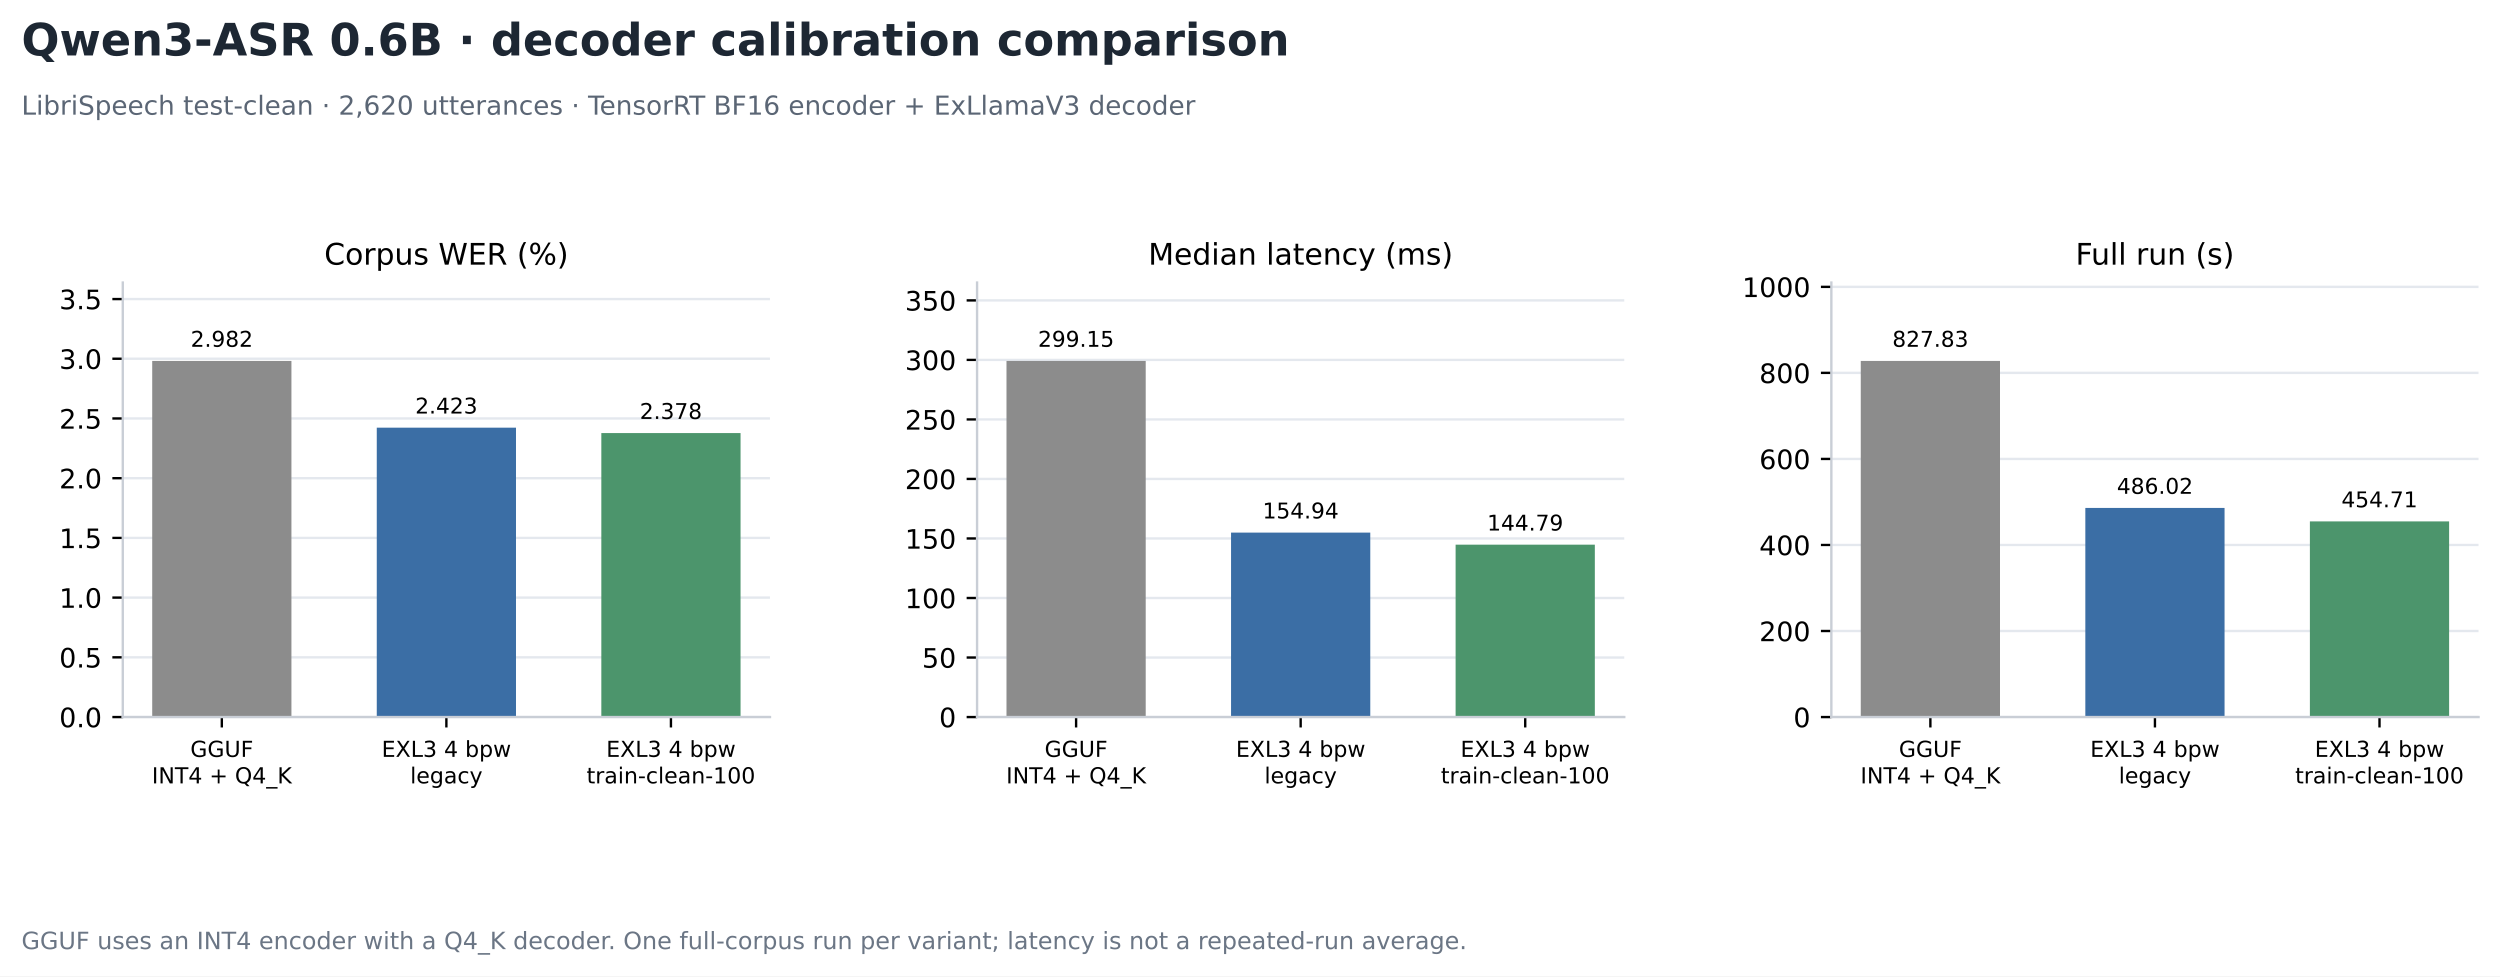
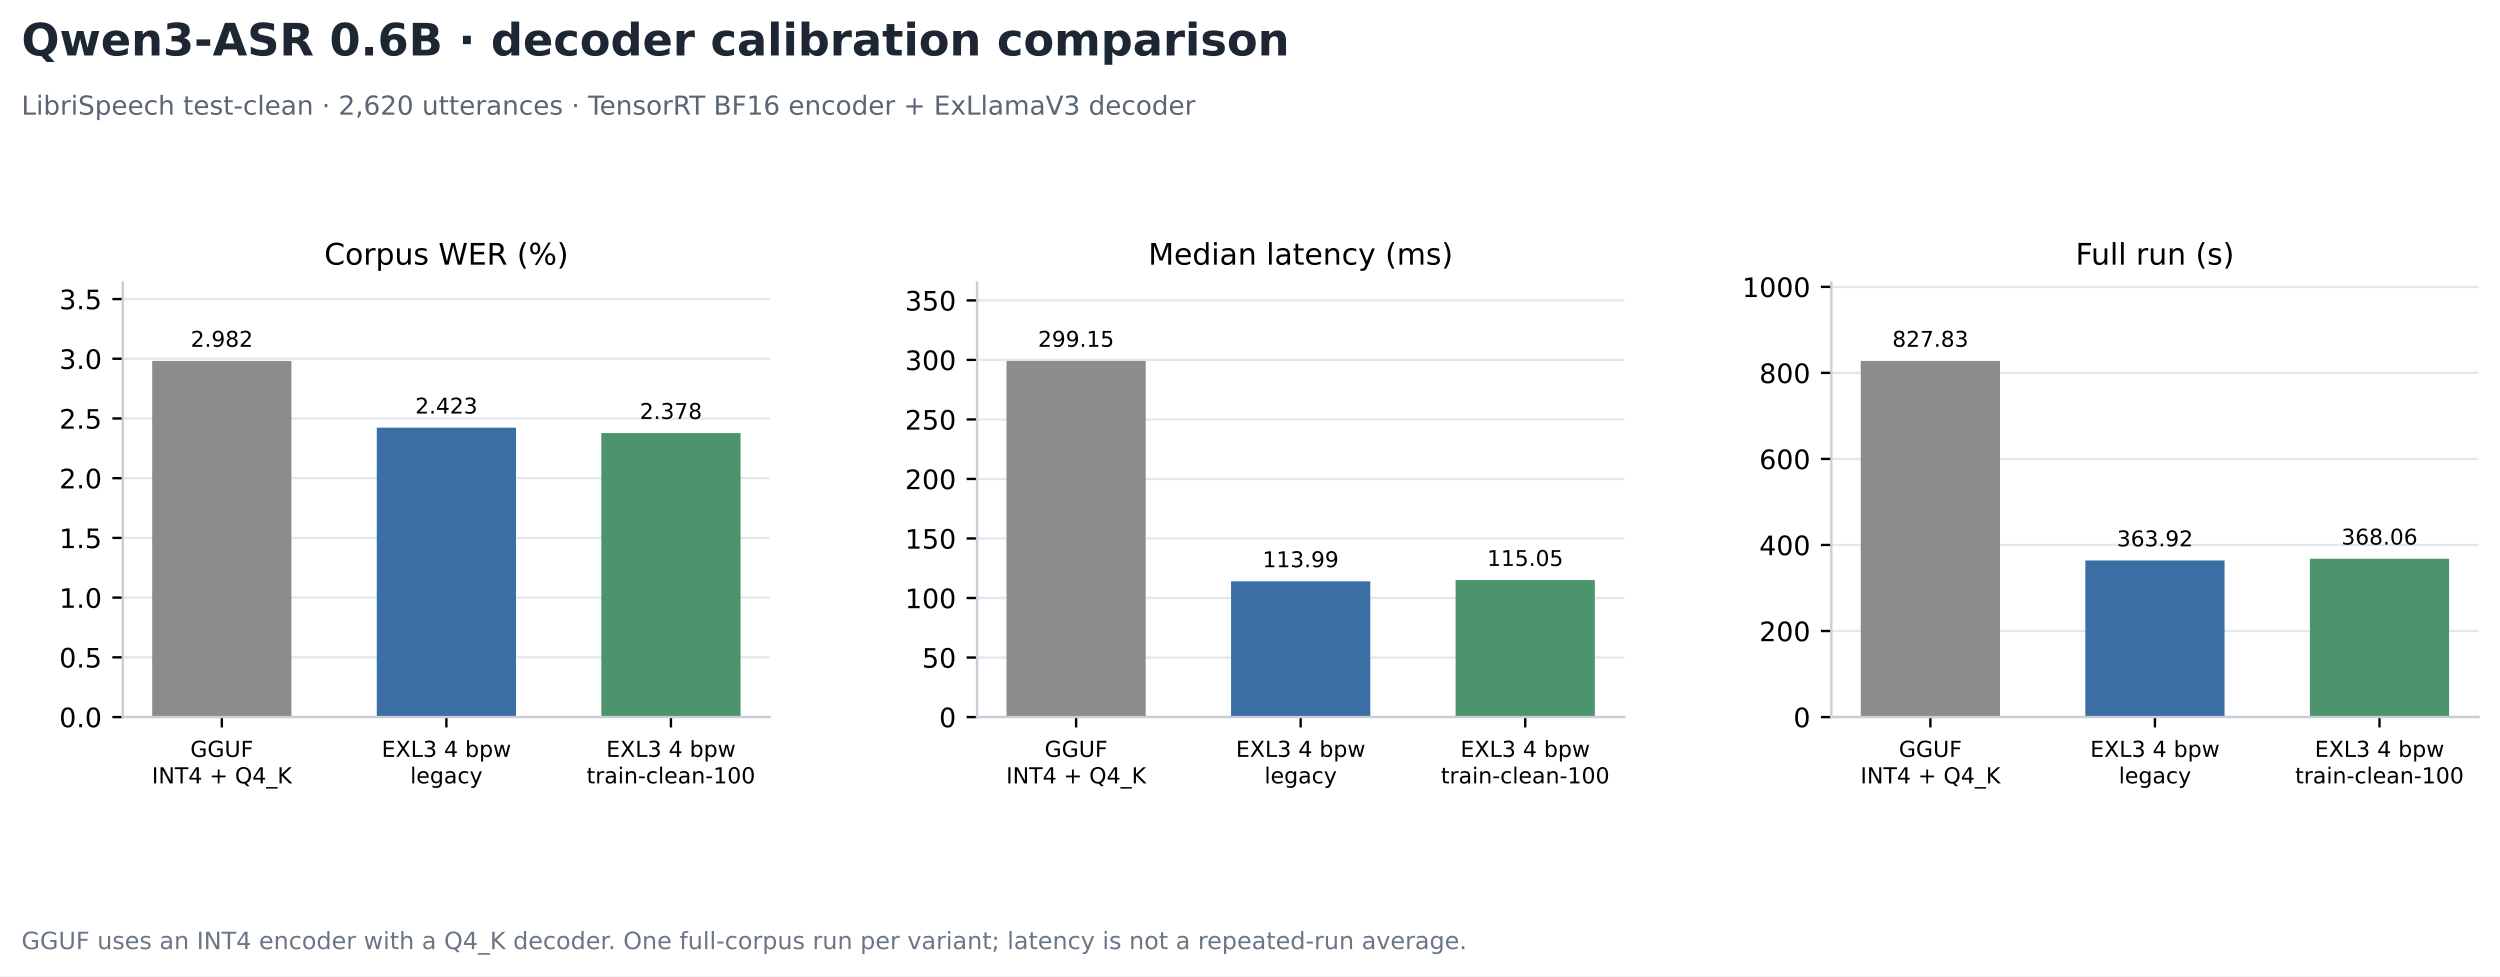
<svg xmlns="http://www.w3.org/2000/svg" xmlns:xlink="http://www.w3.org/1999/xlink" width="838.512pt" height="327.456pt" viewBox="0 0 838.512 327.456" version="1.1">
  <defs>
    <style type="text/css">*{stroke-linejoin: round; stroke-linecap: butt}</style>
  </defs>
  <g id="figure_1">
    <g id="patch_1">
      <path d="M 0 327.456 L 838.512 327.456 L 838.512 0 L 0 0 z " style="fill: #ffffff" />
    </g>
    <g id="axes_1">
      <g id="patch_2">
        <path d="M 41.184 240.502 L 258.252 240.502 L 258.252 94.774 L 41.184 94.774 z " style="fill: #ffffff" />
      </g>
      <g id="matplotlib.axis_1">
        <g id="xtick_1">
          <g id="line2d_1">
            <defs>
-               <path id="me8b7425bda" d="M 0 0 L 0 3.5 " style="stroke: #000000; stroke-width: 0.8" />
+               <path id="me4ad3c136c" d="M 0 0 L 0 3.5 " style="stroke: #000000; stroke-width: 0.8" />
            </defs>
            <g>
-               <use xlink:href="#me8b7425bda" x="74.399" y="240.502" style="stroke: #000000; stroke-width: 0.8" />
+               <use xlink:href="#me4ad3c136c" x="74.399" y="240.502" style="stroke: #000000; stroke-width: 0.8" />
            </g>
          </g>
          <g id="text_1">
            <text style="font-size: 7.4px; font-family: 'DejaVu Sans'" transform="translate(63.82963 253.8646)">GGUF</text>
            <text style="font-size: 7.4px; font-family: 'DejaVu Sans'" transform="translate(50.93051 262.7461)">INT4 + Q4_K</text>
          </g>
        </g>
        <g id="xtick_2">
          <g id="line2d_2">
            <g>
-               <use xlink:href="#me8b7425bda" x="149.718" y="240.502" style="stroke: #000000; stroke-width: 0.8" />
+               <use xlink:href="#me4ad3c136c" x="149.718" y="240.502" style="stroke: #000000; stroke-width: 0.8" />
            </g>
          </g>
          <g id="text_2">
            <text style="font-size: 7.4px; font-family: 'DejaVu Sans'" transform="translate(128.0002 253.8652)">EXL3 4 bpw</text>
            <text style="font-size: 7.4px; font-family: 'DejaVu Sans'" transform="translate(137.5728 262.7472)">legacy</text>
          </g>
        </g>
        <g id="xtick_3">
          <g id="line2d_3">
            <g>
-               <use xlink:href="#me8b7425bda" x="225.037" y="240.502" style="stroke: #000000; stroke-width: 0.8" />
+               <use xlink:href="#me4ad3c136c" x="225.037" y="240.502" style="stroke: #000000; stroke-width: 0.8" />
            </g>
          </g>
          <g id="text_3">
            <text style="font-size: 7.4px; font-family: 'DejaVu Sans'" transform="translate(203.3188 253.8652)">EXL3 4 bpw</text>
            <text style="font-size: 7.4px; font-family: 'DejaVu Sans'" transform="translate(196.7415 262.7472)">train-clean-100</text>
          </g>
        </g>
      </g>
      <g id="matplotlib.axis_2">
        <g id="ytick_1">
          <g id="line2d_4">
-             <path d="M 41.184 240.502 L 258.252 240.502 " clip-path="url(#pc6240e0e61)" style="fill: none; stroke: #e4e8ee; stroke-width: 0.8; stroke-linecap: square" />
+             <path d="M 41.184 240.502 L 258.252 240.502 " clip-path="url(#p897f3c0d06)" style="fill: none; stroke: #e4e8ee; stroke-width: 0.8; stroke-linecap: square" />
          </g>
          <g id="line2d_5">
            <defs>
-               <path id="m04ab47089b" d="M 0 0 L -3.5 0 " style="stroke: #000000; stroke-width: 0.8" />
+               <path id="mdc2c62a3b7" d="M 0 0 L -3.5 0 " style="stroke: #000000; stroke-width: 0.8" />
            </defs>
            <g>
-               <use xlink:href="#m04ab47089b" x="41.184" y="240.502" style="stroke: #000000; stroke-width: 0.8" />
+               <use xlink:href="#mdc2c62a3b7" x="41.184" y="240.502" style="stroke: #000000; stroke-width: 0.8" />
            </g>
          </g>
          <g id="text_4">
            <text style="font-size: 9px; font-family: 'DejaVu Sans'; text-anchor: end" x="34.184" y="243.921" transform="rotate(-0 34.184 243.9206)">0.0</text>
          </g>
        </g>
        <g id="ytick_2">
          <g id="line2d_6">
-             <path d="M 41.184 220.473 L 258.252 220.473 " clip-path="url(#pc6240e0e61)" style="fill: none; stroke: #e4e8ee; stroke-width: 0.8; stroke-linecap: square" />
+             <path d="M 41.184 220.473 L 258.252 220.473 " clip-path="url(#p897f3c0d06)" style="fill: none; stroke: #e4e8ee; stroke-width: 0.8; stroke-linecap: square" />
          </g>
          <g id="line2d_7">
            <g>
-               <use xlink:href="#m04ab47089b" x="41.184" y="220.473" style="stroke: #000000; stroke-width: 0.8" />
+               <use xlink:href="#mdc2c62a3b7" x="41.184" y="220.473" style="stroke: #000000; stroke-width: 0.8" />
            </g>
          </g>
          <g id="text_5">
            <text style="font-size: 9px; font-family: 'DejaVu Sans'; text-anchor: end" x="34.184" y="223.892" transform="rotate(-0 34.184 223.8917)">0.5</text>
          </g>
        </g>
        <g id="ytick_3">
          <g id="line2d_8">
-             <path d="M 41.184 200.444 L 258.252 200.444 " clip-path="url(#pc6240e0e61)" style="fill: none; stroke: #e4e8ee; stroke-width: 0.8; stroke-linecap: square" />
+             <path d="M 41.184 200.444 L 258.252 200.444 " clip-path="url(#p897f3c0d06)" style="fill: none; stroke: #e4e8ee; stroke-width: 0.8; stroke-linecap: square" />
          </g>
          <g id="line2d_9">
            <g>
-               <use xlink:href="#m04ab47089b" x="41.184" y="200.444" style="stroke: #000000; stroke-width: 0.8" />
+               <use xlink:href="#mdc2c62a3b7" x="41.184" y="200.444" style="stroke: #000000; stroke-width: 0.8" />
            </g>
          </g>
          <g id="text_6">
            <text style="font-size: 9px; font-family: 'DejaVu Sans'; text-anchor: end" x="34.184" y="203.863" transform="rotate(-0 34.184 203.8629)">1.0</text>
          </g>
        </g>
        <g id="ytick_4">
          <g id="line2d_10">
-             <path d="M 41.184 180.415 L 258.252 180.415 " clip-path="url(#pc6240e0e61)" style="fill: none; stroke: #e4e8ee; stroke-width: 0.8; stroke-linecap: square" />
+             <path d="M 41.184 180.415 L 258.252 180.415 " clip-path="url(#p897f3c0d06)" style="fill: none; stroke: #e4e8ee; stroke-width: 0.8; stroke-linecap: square" />
          </g>
          <g id="line2d_11">
            <g>
-               <use xlink:href="#m04ab47089b" x="41.184" y="180.415" style="stroke: #000000; stroke-width: 0.8" />
+               <use xlink:href="#mdc2c62a3b7" x="41.184" y="180.415" style="stroke: #000000; stroke-width: 0.8" />
            </g>
          </g>
          <g id="text_7">
            <text style="font-size: 9px; font-family: 'DejaVu Sans'; text-anchor: end" x="34.184" y="183.834" transform="rotate(-0 34.184 183.834)">1.5</text>
          </g>
        </g>
        <g id="ytick_5">
          <g id="line2d_12">
-             <path d="M 41.184 160.386 L 258.252 160.386 " clip-path="url(#pc6240e0e61)" style="fill: none; stroke: #e4e8ee; stroke-width: 0.8; stroke-linecap: square" />
+             <path d="M 41.184 160.386 L 258.252 160.386 " clip-path="url(#p897f3c0d06)" style="fill: none; stroke: #e4e8ee; stroke-width: 0.8; stroke-linecap: square" />
          </g>
          <g id="line2d_13">
            <g>
-               <use xlink:href="#m04ab47089b" x="41.184" y="160.386" style="stroke: #000000; stroke-width: 0.8" />
+               <use xlink:href="#mdc2c62a3b7" x="41.184" y="160.386" style="stroke: #000000; stroke-width: 0.8" />
            </g>
          </g>
          <g id="text_8">
            <text style="font-size: 9px; font-family: 'DejaVu Sans'; text-anchor: end" x="34.184" y="163.805" transform="rotate(-0 34.184 163.8052)">2.0</text>
          </g>
        </g>
        <g id="ytick_6">
          <g id="line2d_14">
-             <path d="M 41.184 140.357 L 258.252 140.357 " clip-path="url(#pc6240e0e61)" style="fill: none; stroke: #e4e8ee; stroke-width: 0.8; stroke-linecap: square" />
+             <path d="M 41.184 140.357 L 258.252 140.357 " clip-path="url(#p897f3c0d06)" style="fill: none; stroke: #e4e8ee; stroke-width: 0.8; stroke-linecap: square" />
          </g>
          <g id="line2d_15">
            <g>
-               <use xlink:href="#m04ab47089b" x="41.184" y="140.357" style="stroke: #000000; stroke-width: 0.8" />
+               <use xlink:href="#mdc2c62a3b7" x="41.184" y="140.357" style="stroke: #000000; stroke-width: 0.8" />
            </g>
          </g>
          <g id="text_9">
            <text style="font-size: 9px; font-family: 'DejaVu Sans'; text-anchor: end" x="34.184" y="143.776" transform="rotate(-0 34.184 143.7763)">2.5</text>
          </g>
        </g>
        <g id="ytick_7">
          <g id="line2d_16">
-             <path d="M 41.184 120.329 L 258.252 120.329 " clip-path="url(#pc6240e0e61)" style="fill: none; stroke: #e4e8ee; stroke-width: 0.8; stroke-linecap: square" />
+             <path d="M 41.184 120.329 L 258.252 120.329 " clip-path="url(#p897f3c0d06)" style="fill: none; stroke: #e4e8ee; stroke-width: 0.8; stroke-linecap: square" />
          </g>
          <g id="line2d_17">
            <g>
-               <use xlink:href="#m04ab47089b" x="41.184" y="120.329" style="stroke: #000000; stroke-width: 0.8" />
+               <use xlink:href="#mdc2c62a3b7" x="41.184" y="120.329" style="stroke: #000000; stroke-width: 0.8" />
            </g>
          </g>
          <g id="text_10">
            <text style="font-size: 9px; font-family: 'DejaVu Sans'; text-anchor: end" x="34.184" y="123.747" transform="rotate(-0 34.184 123.7475)">3.0</text>
          </g>
        </g>
        <g id="ytick_8">
          <g id="line2d_18">
-             <path d="M 41.184 100.3 L 258.252 100.3 " clip-path="url(#pc6240e0e61)" style="fill: none; stroke: #e4e8ee; stroke-width: 0.8; stroke-linecap: square" />
+             <path d="M 41.184 100.3 L 258.252 100.3 " clip-path="url(#p897f3c0d06)" style="fill: none; stroke: #e4e8ee; stroke-width: 0.8; stroke-linecap: square" />
          </g>
          <g id="line2d_19">
            <g>
-               <use xlink:href="#m04ab47089b" x="41.184" y="100.3" style="stroke: #000000; stroke-width: 0.8" />
+               <use xlink:href="#mdc2c62a3b7" x="41.184" y="100.3" style="stroke: #000000; stroke-width: 0.8" />
            </g>
          </g>
          <g id="text_11">
            <text style="font-size: 9px; font-family: 'DejaVu Sans'; text-anchor: end" x="34.184" y="103.719" transform="rotate(-0 34.184 103.7186)">3.5</text>
          </g>
        </g>
      </g>
      <g id="patch_3">
-         <path d="M 51.051 240.502 L 97.748 240.502 L 97.748 121.052 L 51.051 121.052 z " clip-path="url(#pc6240e0e61)" style="fill: #8c8c8c" />
+         <path d="M 51.051 240.502 L 97.748 240.502 L 97.748 121.052 L 51.051 121.052 z " clip-path="url(#p897f3c0d06)" style="fill: #8c8c8c" />
      </g>
      <g id="patch_4">
-         <path d="M 126.369 240.502 L 173.067 240.502 L 173.067 143.449 L 126.369 143.449 z " clip-path="url(#pc6240e0e61)" style="fill: #3b6ea5" />
+         <path d="M 126.369 240.502 L 173.067 240.502 L 173.067 143.449 L 126.369 143.449 z " clip-path="url(#p897f3c0d06)" style="fill: #3b6ea5" />
      </g>
      <g id="patch_5">
-         <path d="M 201.688 240.502 L 248.385 240.502 L 248.385 145.259 L 201.688 145.259 z " clip-path="url(#pc6240e0e61)" style="fill: #4c956c" />
+         <path d="M 201.688 240.502 L 248.385 240.502 L 248.385 145.259 L 201.688 145.259 z " clip-path="url(#p897f3c0d06)" style="fill: #4c956c" />
      </g>
      <g id="patch_6">
        <path d="M 41.184 240.502 L 41.184 94.774 " style="fill: none; stroke: #c9ced6; stroke-width: 0.8; stroke-linejoin: miter; stroke-linecap: square" />
      </g>
      <g id="patch_7">
        <path d="M 41.184 240.502 L 258.252 240.502 " style="fill: none; stroke: #c9ced6; stroke-width: 0.8; stroke-linejoin: miter; stroke-linecap: square" />
      </g>
      <g id="text_12">
        <text style="font-size: 7.3px; font-family: 'DejaVu Sans'; text-anchor: middle" x="74.399" y="116.313" transform="rotate(-0 74.39949 116.3125)">2.982</text>
      </g>
      <g id="text_13">
        <text style="font-size: 7.3px; font-family: 'DejaVu Sans'; text-anchor: middle" x="149.718" y="138.709" transform="rotate(-0 149.7181 138.7093)">2.423</text>
      </g>
      <g id="text_14">
        <text style="font-size: 7.3px; font-family: 'DejaVu Sans'; text-anchor: middle" x="225.037" y="140.519" transform="rotate(-0 225.0366 140.5191)">2.378</text>
      </g>
      <g id="text_15">
        <text style="font-size: 10px; font-family: 'DejaVu Sans'; text-anchor: middle" x="149.718" y="88.774" transform="rotate(-0 149.7181 88.77366)">Corpus WER (%)</text>
      </g>
    </g>
    <g id="axes_2">
      <g id="patch_8">
        <path d="M 327.714 240.502 L 544.782 240.502 L 544.782 94.774 L 327.714 94.774 z " style="fill: #ffffff" />
      </g>
      <g id="matplotlib.axis_3">
        <g id="xtick_4">
          <g id="line2d_20">
            <g>
-               <use xlink:href="#me8b7425bda" x="360.929" y="240.502" style="stroke: #000000; stroke-width: 0.8" />
+               <use xlink:href="#me4ad3c136c" x="360.929" y="240.502" style="stroke: #000000; stroke-width: 0.8" />
            </g>
          </g>
          <g id="text_16">
            <text style="font-size: 7.4px; font-family: 'DejaVu Sans'" transform="translate(350.3596 253.8646)">GGUF</text>
            <text style="font-size: 7.4px; font-family: 'DejaVu Sans'" transform="translate(337.4604 262.7461)">INT4 + Q4_K</text>
          </g>
        </g>
        <g id="xtick_5">
          <g id="line2d_21">
            <g>
-               <use xlink:href="#me8b7425bda" x="436.248" y="240.502" style="stroke: #000000; stroke-width: 0.8" />
+               <use xlink:href="#me4ad3c136c" x="436.248" y="240.502" style="stroke: #000000; stroke-width: 0.8" />
            </g>
          </g>
          <g id="text_17">
            <text style="font-size: 7.4px; font-family: 'DejaVu Sans'" transform="translate(414.5302 253.8652)">EXL3 4 bpw</text>
            <text style="font-size: 7.4px; font-family: 'DejaVu Sans'" transform="translate(424.1028 262.7472)">legacy</text>
          </g>
        </g>
        <g id="xtick_6">
          <g id="line2d_22">
            <g>
-               <use xlink:href="#me8b7425bda" x="511.567" y="240.502" style="stroke: #000000; stroke-width: 0.8" />
+               <use xlink:href="#me4ad3c136c" x="511.567" y="240.502" style="stroke: #000000; stroke-width: 0.8" />
            </g>
          </g>
          <g id="text_18">
            <text style="font-size: 7.4px; font-family: 'DejaVu Sans'" transform="translate(489.8487 253.8652)">EXL3 4 bpw</text>
            <text style="font-size: 7.4px; font-family: 'DejaVu Sans'" transform="translate(483.2714 262.7472)">train-clean-100</text>
          </g>
        </g>
      </g>
      <g id="matplotlib.axis_4">
        <g id="ytick_9">
          <g id="line2d_23">
-             <path d="M 327.714 240.502 L 544.782 240.502 " clip-path="url(#p7431fbe24f)" style="fill: none; stroke: #e4e8ee; stroke-width: 0.8; stroke-linecap: square" />
+             <path d="M 327.714 240.502 L 544.782 240.502 " clip-path="url(#p20885fb6db)" style="fill: none; stroke: #e4e8ee; stroke-width: 0.8; stroke-linecap: square" />
          </g>
          <g id="line2d_24">
            <g>
-               <use xlink:href="#m04ab47089b" x="327.714" y="240.502" style="stroke: #000000; stroke-width: 0.8" />
+               <use xlink:href="#mdc2c62a3b7" x="327.714" y="240.502" style="stroke: #000000; stroke-width: 0.8" />
            </g>
          </g>
          <g id="text_19">
            <text style="font-size: 9px; font-family: 'DejaVu Sans'; text-anchor: end" x="320.714" y="243.921" transform="rotate(-0 320.7139 243.9206)">0</text>
          </g>
        </g>
        <g id="ytick_10">
          <g id="line2d_25">
-             <path d="M 327.714 220.537 L 544.782 220.537 " clip-path="url(#p7431fbe24f)" style="fill: none; stroke: #e4e8ee; stroke-width: 0.8; stroke-linecap: square" />
+             <path d="M 327.714 220.537 L 544.782 220.537 " clip-path="url(#p20885fb6db)" style="fill: none; stroke: #e4e8ee; stroke-width: 0.8; stroke-linecap: square" />
          </g>
          <g id="line2d_26">
            <g>
-               <use xlink:href="#m04ab47089b" x="327.714" y="220.537" style="stroke: #000000; stroke-width: 0.8" />
+               <use xlink:href="#mdc2c62a3b7" x="327.714" y="220.537" style="stroke: #000000; stroke-width: 0.8" />
            </g>
          </g>
          <g id="text_20">
            <text style="font-size: 9px; font-family: 'DejaVu Sans'; text-anchor: end" x="320.714" y="223.956" transform="rotate(-0 320.7139 223.956)">50</text>
          </g>
        </g>
        <g id="ytick_11">
          <g id="line2d_27">
-             <path d="M 327.714 200.572 L 544.782 200.572 " clip-path="url(#p7431fbe24f)" style="fill: none; stroke: #e4e8ee; stroke-width: 0.8; stroke-linecap: square" />
+             <path d="M 327.714 200.572 L 544.782 200.572 " clip-path="url(#p20885fb6db)" style="fill: none; stroke: #e4e8ee; stroke-width: 0.8; stroke-linecap: square" />
          </g>
          <g id="line2d_28">
            <g>
-               <use xlink:href="#m04ab47089b" x="327.714" y="200.572" style="stroke: #000000; stroke-width: 0.8" />
+               <use xlink:href="#mdc2c62a3b7" x="327.714" y="200.572" style="stroke: #000000; stroke-width: 0.8" />
            </g>
          </g>
          <g id="text_21">
            <text style="font-size: 9px; font-family: 'DejaVu Sans'; text-anchor: end" x="320.714" y="203.991" transform="rotate(-0 320.7139 203.9913)">100</text>
          </g>
        </g>
        <g id="ytick_12">
          <g id="line2d_29">
-             <path d="M 327.714 180.608 L 544.782 180.608 " clip-path="url(#p7431fbe24f)" style="fill: none; stroke: #e4e8ee; stroke-width: 0.8; stroke-linecap: square" />
+             <path d="M 327.714 180.608 L 544.782 180.608 " clip-path="url(#p20885fb6db)" style="fill: none; stroke: #e4e8ee; stroke-width: 0.8; stroke-linecap: square" />
          </g>
          <g id="line2d_30">
            <g>
-               <use xlink:href="#m04ab47089b" x="327.714" y="180.608" style="stroke: #000000; stroke-width: 0.8" />
+               <use xlink:href="#mdc2c62a3b7" x="327.714" y="180.608" style="stroke: #000000; stroke-width: 0.8" />
            </g>
          </g>
          <g id="text_22">
            <text style="font-size: 9px; font-family: 'DejaVu Sans'; text-anchor: end" x="320.714" y="184.027" transform="rotate(-0 320.7139 184.0267)">150</text>
          </g>
        </g>
        <g id="ytick_13">
          <g id="line2d_31">
-             <path d="M 327.714 160.643 L 544.782 160.643 " clip-path="url(#p7431fbe24f)" style="fill: none; stroke: #e4e8ee; stroke-width: 0.8; stroke-linecap: square" />
+             <path d="M 327.714 160.643 L 544.782 160.643 " clip-path="url(#p20885fb6db)" style="fill: none; stroke: #e4e8ee; stroke-width: 0.8; stroke-linecap: square" />
          </g>
          <g id="line2d_32">
            <g>
-               <use xlink:href="#m04ab47089b" x="327.714" y="160.643" style="stroke: #000000; stroke-width: 0.8" />
+               <use xlink:href="#mdc2c62a3b7" x="327.714" y="160.643" style="stroke: #000000; stroke-width: 0.8" />
            </g>
          </g>
          <g id="text_23">
            <text style="font-size: 9px; font-family: 'DejaVu Sans'; text-anchor: end" x="320.714" y="164.062" transform="rotate(-0 320.7139 164.062)">200</text>
          </g>
        </g>
        <g id="ytick_14">
          <g id="line2d_33">
-             <path d="M 327.714 140.678 L 544.782 140.678 " clip-path="url(#p7431fbe24f)" style="fill: none; stroke: #e4e8ee; stroke-width: 0.8; stroke-linecap: square" />
+             <path d="M 327.714 140.678 L 544.782 140.678 " clip-path="url(#p20885fb6db)" style="fill: none; stroke: #e4e8ee; stroke-width: 0.8; stroke-linecap: square" />
          </g>
          <g id="line2d_34">
            <g>
-               <use xlink:href="#m04ab47089b" x="327.714" y="140.678" style="stroke: #000000; stroke-width: 0.8" />
+               <use xlink:href="#mdc2c62a3b7" x="327.714" y="140.678" style="stroke: #000000; stroke-width: 0.8" />
            </g>
          </g>
          <g id="text_24">
            <text style="font-size: 9px; font-family: 'DejaVu Sans'; text-anchor: end" x="320.714" y="144.097" transform="rotate(-0 320.7139 144.0974)">250</text>
          </g>
        </g>
        <g id="ytick_15">
          <g id="line2d_35">
-             <path d="M 327.714 120.714 L 544.782 120.714 " clip-path="url(#p7431fbe24f)" style="fill: none; stroke: #e4e8ee; stroke-width: 0.8; stroke-linecap: square" />
+             <path d="M 327.714 120.714 L 544.782 120.714 " clip-path="url(#p20885fb6db)" style="fill: none; stroke: #e4e8ee; stroke-width: 0.8; stroke-linecap: square" />
          </g>
          <g id="line2d_36">
            <g>
-               <use xlink:href="#m04ab47089b" x="327.714" y="120.714" style="stroke: #000000; stroke-width: 0.8" />
+               <use xlink:href="#mdc2c62a3b7" x="327.714" y="120.714" style="stroke: #000000; stroke-width: 0.8" />
            </g>
          </g>
          <g id="text_25">
            <text style="font-size: 9px; font-family: 'DejaVu Sans'; text-anchor: end" x="320.714" y="124.133" transform="rotate(-0 320.7139 124.1327)">300</text>
          </g>
        </g>
        <g id="ytick_16">
          <g id="line2d_37">
-             <path d="M 327.714 100.749 L 544.782 100.749 " clip-path="url(#p7431fbe24f)" style="fill: none; stroke: #e4e8ee; stroke-width: 0.8; stroke-linecap: square" />
+             <path d="M 327.714 100.749 L 544.782 100.749 " clip-path="url(#p20885fb6db)" style="fill: none; stroke: #e4e8ee; stroke-width: 0.8; stroke-linecap: square" />
          </g>
          <g id="line2d_38">
            <g>
-               <use xlink:href="#m04ab47089b" x="327.714" y="100.749" style="stroke: #000000; stroke-width: 0.8" />
+               <use xlink:href="#mdc2c62a3b7" x="327.714" y="100.749" style="stroke: #000000; stroke-width: 0.8" />
            </g>
          </g>
          <g id="text_26">
            <text style="font-size: 9px; font-family: 'DejaVu Sans'; text-anchor: end" x="320.714" y="104.168" transform="rotate(-0 320.7139 104.1681)">350</text>
          </g>
        </g>
      </g>
      <g id="patch_9">
-         <path d="M 337.581 240.502 L 384.278 240.502 L 384.278 121.052 L 337.581 121.052 z " clip-path="url(#p7431fbe24f)" style="fill: #8c8c8c" />
+         <path d="M 337.581 240.502 L 384.278 240.502 L 384.278 121.052 L 337.581 121.052 z " clip-path="url(#p20885fb6db)" style="fill: #8c8c8c" />
      </g>
      <g id="patch_10">
-         <path d="M 412.899 240.502 L 459.597 240.502 L 459.597 178.634 L 412.899 178.634 z " clip-path="url(#p7431fbe24f)" style="fill: #3b6ea5" />
+         <path d="M 412.899 240.502 L 459.597 240.502 L 459.597 194.986 L 412.899 194.986 z " clip-path="url(#p20885fb6db)" style="fill: #3b6ea5" />
      </g>
      <g id="patch_11">
-         <path d="M 488.218 240.502 L 534.915 240.502 L 534.915 182.69 L 488.218 182.69 z " clip-path="url(#p7431fbe24f)" style="fill: #4c956c" />
+         <path d="M 488.218 240.502 L 534.915 240.502 L 534.915 194.563 L 488.218 194.563 z " clip-path="url(#p20885fb6db)" style="fill: #4c956c" />
      </g>
      <g id="patch_12">
        <path d="M 327.714 240.502 L 327.714 94.774 " style="fill: none; stroke: #c9ced6; stroke-width: 0.8; stroke-linejoin: miter; stroke-linecap: square" />
      </g>
      <g id="patch_13">
        <path d="M 327.714 240.502 L 544.782 240.502 " style="fill: none; stroke: #c9ced6; stroke-width: 0.8; stroke-linejoin: miter; stroke-linecap: square" />
      </g>
      <g id="text_27">
        <text style="font-size: 7.3px; font-family: 'DejaVu Sans'; text-anchor: middle" x="360.929" y="116.313" transform="rotate(-0 360.9294 116.3125)">299.15</text>
      </g>
      <g id="text_28">
-         <text style="font-size: 7.3px; font-family: 'DejaVu Sans'; text-anchor: middle" x="436.248" y="173.894" transform="rotate(-0 436.248 173.8944)">154.94</text>
+         <text style="font-size: 7.3px; font-family: 'DejaVu Sans'; text-anchor: middle" x="436.248" y="190.246" transform="rotate(-0 436.248 190.2456)">113.99</text>
      </g>
      <g id="text_29">
-         <text style="font-size: 7.3px; font-family: 'DejaVu Sans'; text-anchor: middle" x="511.567" y="177.95" transform="rotate(-0 511.5666 177.9499)">144.79</text>
+         <text style="font-size: 7.3px; font-family: 'DejaVu Sans'; text-anchor: middle" x="511.567" y="189.823" transform="rotate(-0 511.5666 189.8226)">115.05</text>
      </g>
      <g id="text_30">
        <text style="font-size: 10px; font-family: 'DejaVu Sans'; text-anchor: middle" x="436.248" y="88.774" transform="rotate(-0 436.248 88.77366)">Median latency (ms)</text>
      </g>
    </g>
    <g id="axes_3">
      <g id="patch_14">
        <path d="M 614.244 240.502 L 831.312 240.502 L 831.312 94.774 L 614.244 94.774 z " style="fill: #ffffff" />
      </g>
      <g id="matplotlib.axis_5">
        <g id="xtick_7">
          <g id="line2d_39">
            <g>
-               <use xlink:href="#me8b7425bda" x="647.459" y="240.502" style="stroke: #000000; stroke-width: 0.8" />
+               <use xlink:href="#me4ad3c136c" x="647.459" y="240.502" style="stroke: #000000; stroke-width: 0.8" />
            </g>
          </g>
          <g id="text_31">
            <text style="font-size: 7.4px; font-family: 'DejaVu Sans'" transform="translate(636.8895 253.8646)">GGUF</text>
            <text style="font-size: 7.4px; font-family: 'DejaVu Sans'" transform="translate(623.9904 262.7461)">INT4 + Q4_K</text>
          </g>
        </g>
        <g id="xtick_8">
          <g id="line2d_40">
            <g>
-               <use xlink:href="#me8b7425bda" x="722.778" y="240.502" style="stroke: #000000; stroke-width: 0.8" />
+               <use xlink:href="#me4ad3c136c" x="722.778" y="240.502" style="stroke: #000000; stroke-width: 0.8" />
            </g>
          </g>
          <g id="text_32">
            <text style="font-size: 7.4px; font-family: 'DejaVu Sans'" transform="translate(701.0601 253.8652)">EXL3 4 bpw</text>
            <text style="font-size: 7.4px; font-family: 'DejaVu Sans'" transform="translate(710.6327 262.7472)">legacy</text>
          </g>
        </g>
        <g id="xtick_9">
          <g id="line2d_41">
            <g>
-               <use xlink:href="#me8b7425bda" x="798.097" y="240.502" style="stroke: #000000; stroke-width: 0.8" />
+               <use xlink:href="#me4ad3c136c" x="798.097" y="240.502" style="stroke: #000000; stroke-width: 0.8" />
            </g>
          </g>
          <g id="text_33">
            <text style="font-size: 7.4px; font-family: 'DejaVu Sans'" transform="translate(776.3787 253.8652)">EXL3 4 bpw</text>
            <text style="font-size: 7.4px; font-family: 'DejaVu Sans'" transform="translate(769.8013 262.7472)">train-clean-100</text>
          </g>
        </g>
      </g>
      <g id="matplotlib.axis_6">
        <g id="ytick_17">
          <g id="line2d_42">
-             <path d="M 614.244 240.502 L 831.312 240.502 " clip-path="url(#pffe55f4dbd)" style="fill: none; stroke: #e4e8ee; stroke-width: 0.8; stroke-linecap: square" />
+             <path d="M 614.244 240.502 L 831.312 240.502 " clip-path="url(#p9e08b1d95b)" style="fill: none; stroke: #e4e8ee; stroke-width: 0.8; stroke-linecap: square" />
          </g>
          <g id="line2d_43">
            <g>
-               <use xlink:href="#m04ab47089b" x="614.244" y="240.502" style="stroke: #000000; stroke-width: 0.8" />
+               <use xlink:href="#mdc2c62a3b7" x="614.244" y="240.502" style="stroke: #000000; stroke-width: 0.8" />
            </g>
          </g>
          <g id="text_34">
            <text style="font-size: 9px; font-family: 'DejaVu Sans'; text-anchor: end" x="607.244" y="243.921" transform="rotate(-0 607.2439 243.9206)">0</text>
          </g>
        </g>
        <g id="ytick_18">
          <g id="line2d_44">
-             <path d="M 614.244 211.643 L 831.312 211.643 " clip-path="url(#pffe55f4dbd)" style="fill: none; stroke: #e4e8ee; stroke-width: 0.8; stroke-linecap: square" />
+             <path d="M 614.244 211.643 L 831.312 211.643 " clip-path="url(#p9e08b1d95b)" style="fill: none; stroke: #e4e8ee; stroke-width: 0.8; stroke-linecap: square" />
          </g>
          <g id="line2d_45">
            <g>
-               <use xlink:href="#m04ab47089b" x="614.244" y="211.643" style="stroke: #000000; stroke-width: 0.8" />
+               <use xlink:href="#mdc2c62a3b7" x="614.244" y="211.643" style="stroke: #000000; stroke-width: 0.8" />
            </g>
          </g>
          <g id="text_35">
            <text style="font-size: 9px; font-family: 'DejaVu Sans'; text-anchor: end" x="607.244" y="215.062" transform="rotate(-0 607.2439 215.0623)">200</text>
          </g>
        </g>
        <g id="ytick_19">
          <g id="line2d_46">
-             <path d="M 614.244 182.785 L 831.312 182.785 " clip-path="url(#pffe55f4dbd)" style="fill: none; stroke: #e4e8ee; stroke-width: 0.8; stroke-linecap: square" />
+             <path d="M 614.244 182.785 L 831.312 182.785 " clip-path="url(#p9e08b1d95b)" style="fill: none; stroke: #e4e8ee; stroke-width: 0.8; stroke-linecap: square" />
          </g>
          <g id="line2d_47">
            <g>
-               <use xlink:href="#m04ab47089b" x="614.244" y="182.785" style="stroke: #000000; stroke-width: 0.8" />
+               <use xlink:href="#mdc2c62a3b7" x="614.244" y="182.785" style="stroke: #000000; stroke-width: 0.8" />
            </g>
          </g>
          <g id="text_36">
            <text style="font-size: 9px; font-family: 'DejaVu Sans'; text-anchor: end" x="607.244" y="186.204" transform="rotate(-0 607.2439 186.204)">400</text>
          </g>
        </g>
        <g id="ytick_20">
          <g id="line2d_48">
-             <path d="M 614.244 153.927 L 831.312 153.927 " clip-path="url(#pffe55f4dbd)" style="fill: none; stroke: #e4e8ee; stroke-width: 0.8; stroke-linecap: square" />
+             <path d="M 614.244 153.927 L 831.312 153.927 " clip-path="url(#p9e08b1d95b)" style="fill: none; stroke: #e4e8ee; stroke-width: 0.8; stroke-linecap: square" />
          </g>
          <g id="line2d_49">
            <g>
-               <use xlink:href="#m04ab47089b" x="614.244" y="153.927" style="stroke: #000000; stroke-width: 0.8" />
+               <use xlink:href="#mdc2c62a3b7" x="614.244" y="153.927" style="stroke: #000000; stroke-width: 0.8" />
            </g>
          </g>
          <g id="text_37">
            <text style="font-size: 9px; font-family: 'DejaVu Sans'; text-anchor: end" x="607.244" y="157.346" transform="rotate(-0 607.2439 157.3457)">600</text>
          </g>
        </g>
        <g id="ytick_21">
          <g id="line2d_50">
-             <path d="M 614.244 125.068 L 831.312 125.068 " clip-path="url(#pffe55f4dbd)" style="fill: none; stroke: #e4e8ee; stroke-width: 0.8; stroke-linecap: square" />
+             <path d="M 614.244 125.068 L 831.312 125.068 " clip-path="url(#p9e08b1d95b)" style="fill: none; stroke: #e4e8ee; stroke-width: 0.8; stroke-linecap: square" />
          </g>
          <g id="line2d_51">
            <g>
-               <use xlink:href="#m04ab47089b" x="614.244" y="125.068" style="stroke: #000000; stroke-width: 0.8" />
+               <use xlink:href="#mdc2c62a3b7" x="614.244" y="125.068" style="stroke: #000000; stroke-width: 0.8" />
            </g>
          </g>
          <g id="text_38">
            <text style="font-size: 9px; font-family: 'DejaVu Sans'; text-anchor: end" x="607.244" y="128.487" transform="rotate(-0 607.2439 128.4874)">800</text>
          </g>
        </g>
        <g id="ytick_22">
          <g id="line2d_52">
-             <path d="M 614.244 96.21 L 831.312 96.21 " clip-path="url(#pffe55f4dbd)" style="fill: none; stroke: #e4e8ee; stroke-width: 0.8; stroke-linecap: square" />
+             <path d="M 614.244 96.21 L 831.312 96.21 " clip-path="url(#p9e08b1d95b)" style="fill: none; stroke: #e4e8ee; stroke-width: 0.8; stroke-linecap: square" />
          </g>
          <g id="line2d_53">
            <g>
-               <use xlink:href="#m04ab47089b" x="614.244" y="96.21" style="stroke: #000000; stroke-width: 0.8" />
+               <use xlink:href="#mdc2c62a3b7" x="614.244" y="96.21" style="stroke: #000000; stroke-width: 0.8" />
            </g>
          </g>
          <g id="text_39">
            <text style="font-size: 9px; font-family: 'DejaVu Sans'; text-anchor: end" x="607.244" y="99.629" transform="rotate(-0 607.2439 99.62906)">1000</text>
          </g>
        </g>
      </g>
      <g id="patch_15">
-         <path d="M 624.111 240.502 L 670.808 240.502 L 670.808 121.052 L 624.111 121.052 z " clip-path="url(#pffe55f4dbd)" style="fill: #8c8c8c" />
+         <path d="M 624.111 240.502 L 670.808 240.502 L 670.808 121.052 L 624.111 121.052 z " clip-path="url(#p9e08b1d95b)" style="fill: #8c8c8c" />
      </g>
      <g id="patch_16">
-         <path d="M 699.429 240.502 L 746.127 240.502 L 746.127 170.373 L 699.429 170.373 z " clip-path="url(#pffe55f4dbd)" style="fill: #3b6ea5" />
+         <path d="M 699.429 240.502 L 746.127 240.502 L 746.127 187.991 L 699.429 187.991 z " clip-path="url(#p9e08b1d95b)" style="fill: #3b6ea5" />
      </g>
      <g id="patch_17">
-         <path d="M 774.748 240.502 L 821.445 240.502 L 821.445 174.89 L 774.748 174.89 z " clip-path="url(#pffe55f4dbd)" style="fill: #4c956c" />
+         <path d="M 774.748 240.502 L 821.445 240.502 L 821.445 187.394 L 774.748 187.394 z " clip-path="url(#p9e08b1d95b)" style="fill: #4c956c" />
      </g>
      <g id="patch_18">
        <path d="M 614.244 240.502 L 614.244 94.774 " style="fill: none; stroke: #c9ced6; stroke-width: 0.8; stroke-linejoin: miter; stroke-linecap: square" />
      </g>
      <g id="patch_19">
        <path d="M 614.244 240.502 L 831.312 240.502 " style="fill: none; stroke: #c9ced6; stroke-width: 0.8; stroke-linejoin: miter; stroke-linecap: square" />
      </g>
      <g id="text_40">
        <text style="font-size: 7.3px; font-family: 'DejaVu Sans'; text-anchor: middle" x="647.459" y="116.313" transform="rotate(-0 647.4594 116.3125)">827.83</text>
      </g>
      <g id="text_41">
-         <text style="font-size: 7.3px; font-family: 'DejaVu Sans'; text-anchor: middle" x="722.778" y="165.633" transform="rotate(-0 722.7779 165.6326)">486.02</text>
+         <text style="font-size: 7.3px; font-family: 'DejaVu Sans'; text-anchor: middle" x="722.778" y="183.251" transform="rotate(-0 722.7779 183.2508)">363.92</text>
      </g>
      <g id="text_42">
-         <text style="font-size: 7.3px; font-family: 'DejaVu Sans'; text-anchor: middle" x="798.097" y="170.15" transform="rotate(-0 798.0965 170.1503)">454.71</text>
+         <text style="font-size: 7.3px; font-family: 'DejaVu Sans'; text-anchor: middle" x="798.097" y="182.654" transform="rotate(-0 798.0965 182.6541)">368.06</text>
      </g>
      <g id="text_43">
        <text style="font-size: 10px; font-family: 'DejaVu Sans'; text-anchor: middle" x="722.778" y="88.774" transform="rotate(-0 722.7779 88.77366)">Full run (s)</text>
      </g>
    </g>
    <g id="text_44">
      <text style="font-weight: 700; font-size: 15px; font-family: 'DejaVu Sans'; text-anchor: start; fill: #1d2733" x="7.2" y="18.598" transform="rotate(-0 7.2 18.59766)">Qwen3-ASR 0.6B · decoder calibration comparison</text>
    </g>
    <g id="text_45">
      <text style="font-size: 8.8px; font-family: 'DejaVu Sans'; text-anchor: start; fill: #5b6675" x="7.2" y="38.47" transform="rotate(-0 7.2 38.46966)">LibriSpeech test-clean · 2,620 utterances · TensorRT BF16 encoder + ExLlamaV3 decoder</text>
    </g>
    <g id="text_46">
      <text style="font-size: 8px; font-family: 'DejaVu Sans'; text-anchor: start; fill: #6b7685" x="7.2" y="318.334" transform="rotate(-0 7.2 318.3337)">GGUF uses an INT4 encoder with a Q4_K decoder. One full-corpus run per variant; latency is not a repeated-run average.</text>
    </g>
  </g>
  <defs>
-     <clipPath id="pc6240e0e61">
+     <clipPath id="p897f3c0d06">
      <rect x="41.184" y="94.774" width="217.068" height="145.728" />
    </clipPath>
-     <clipPath id="p7431fbe24f">
+     <clipPath id="p20885fb6db">
      <rect x="327.714" y="94.774" width="217.068" height="145.728" />
    </clipPath>
-     <clipPath id="pffe55f4dbd">
+     <clipPath id="p9e08b1d95b">
      <rect x="614.244" y="94.774" width="217.068" height="145.728" />
    </clipPath>
  </defs>
</svg>
